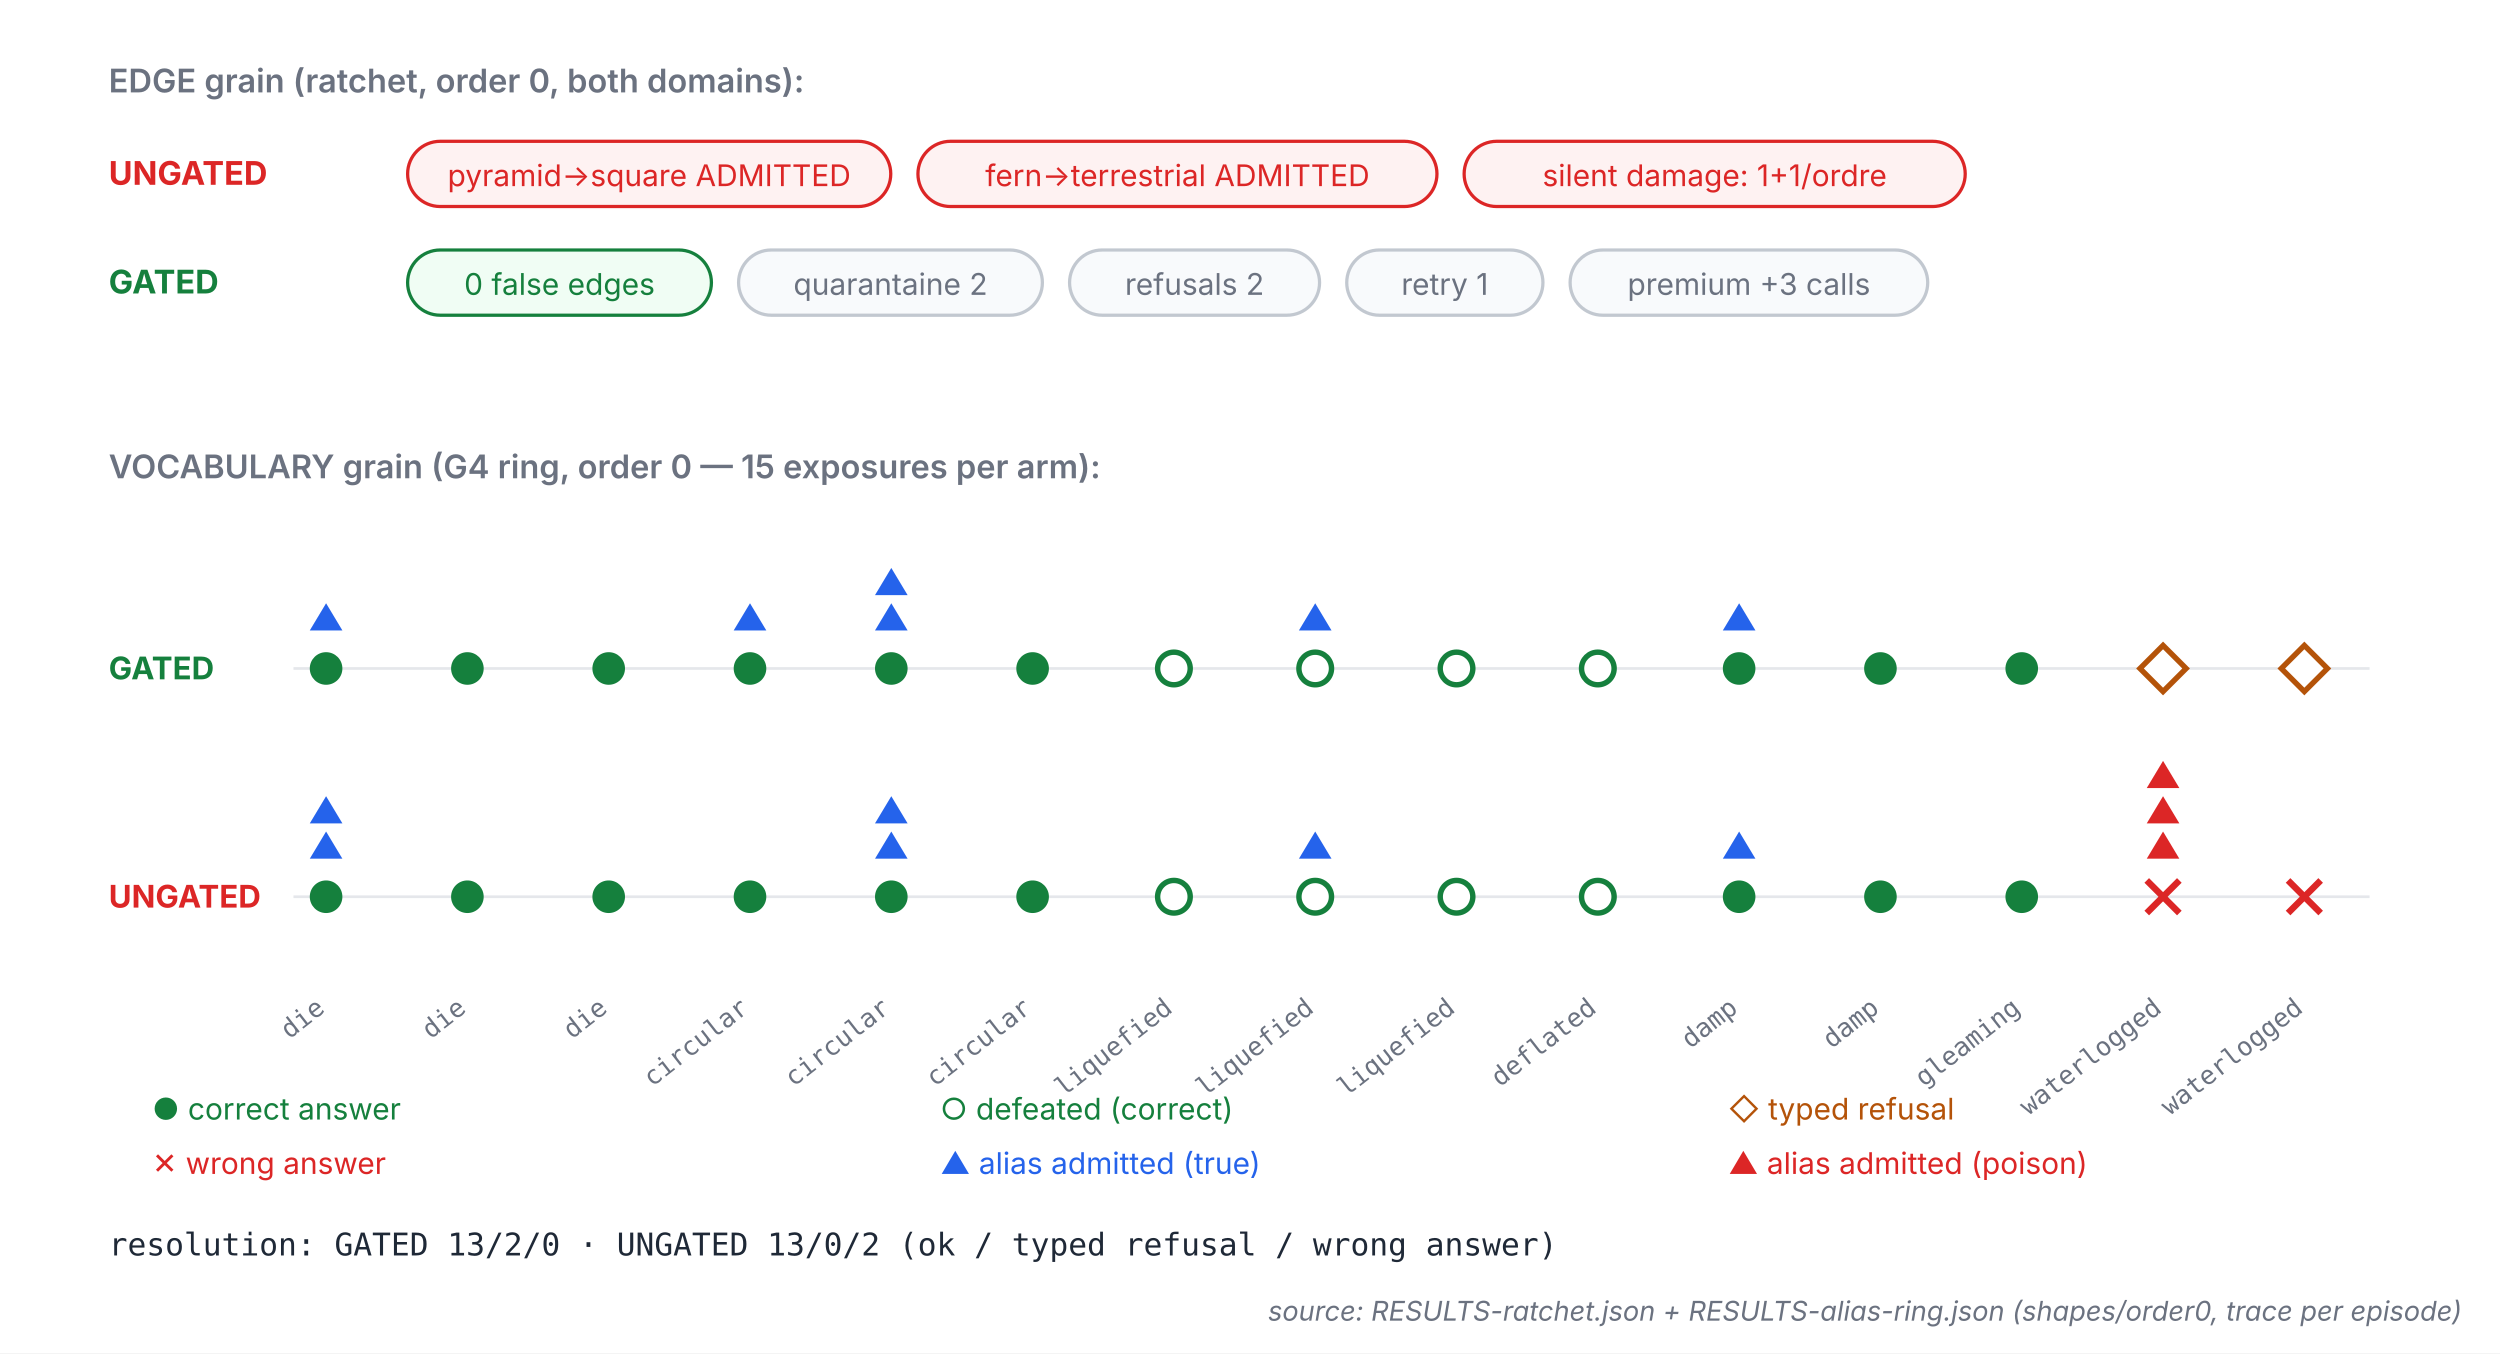
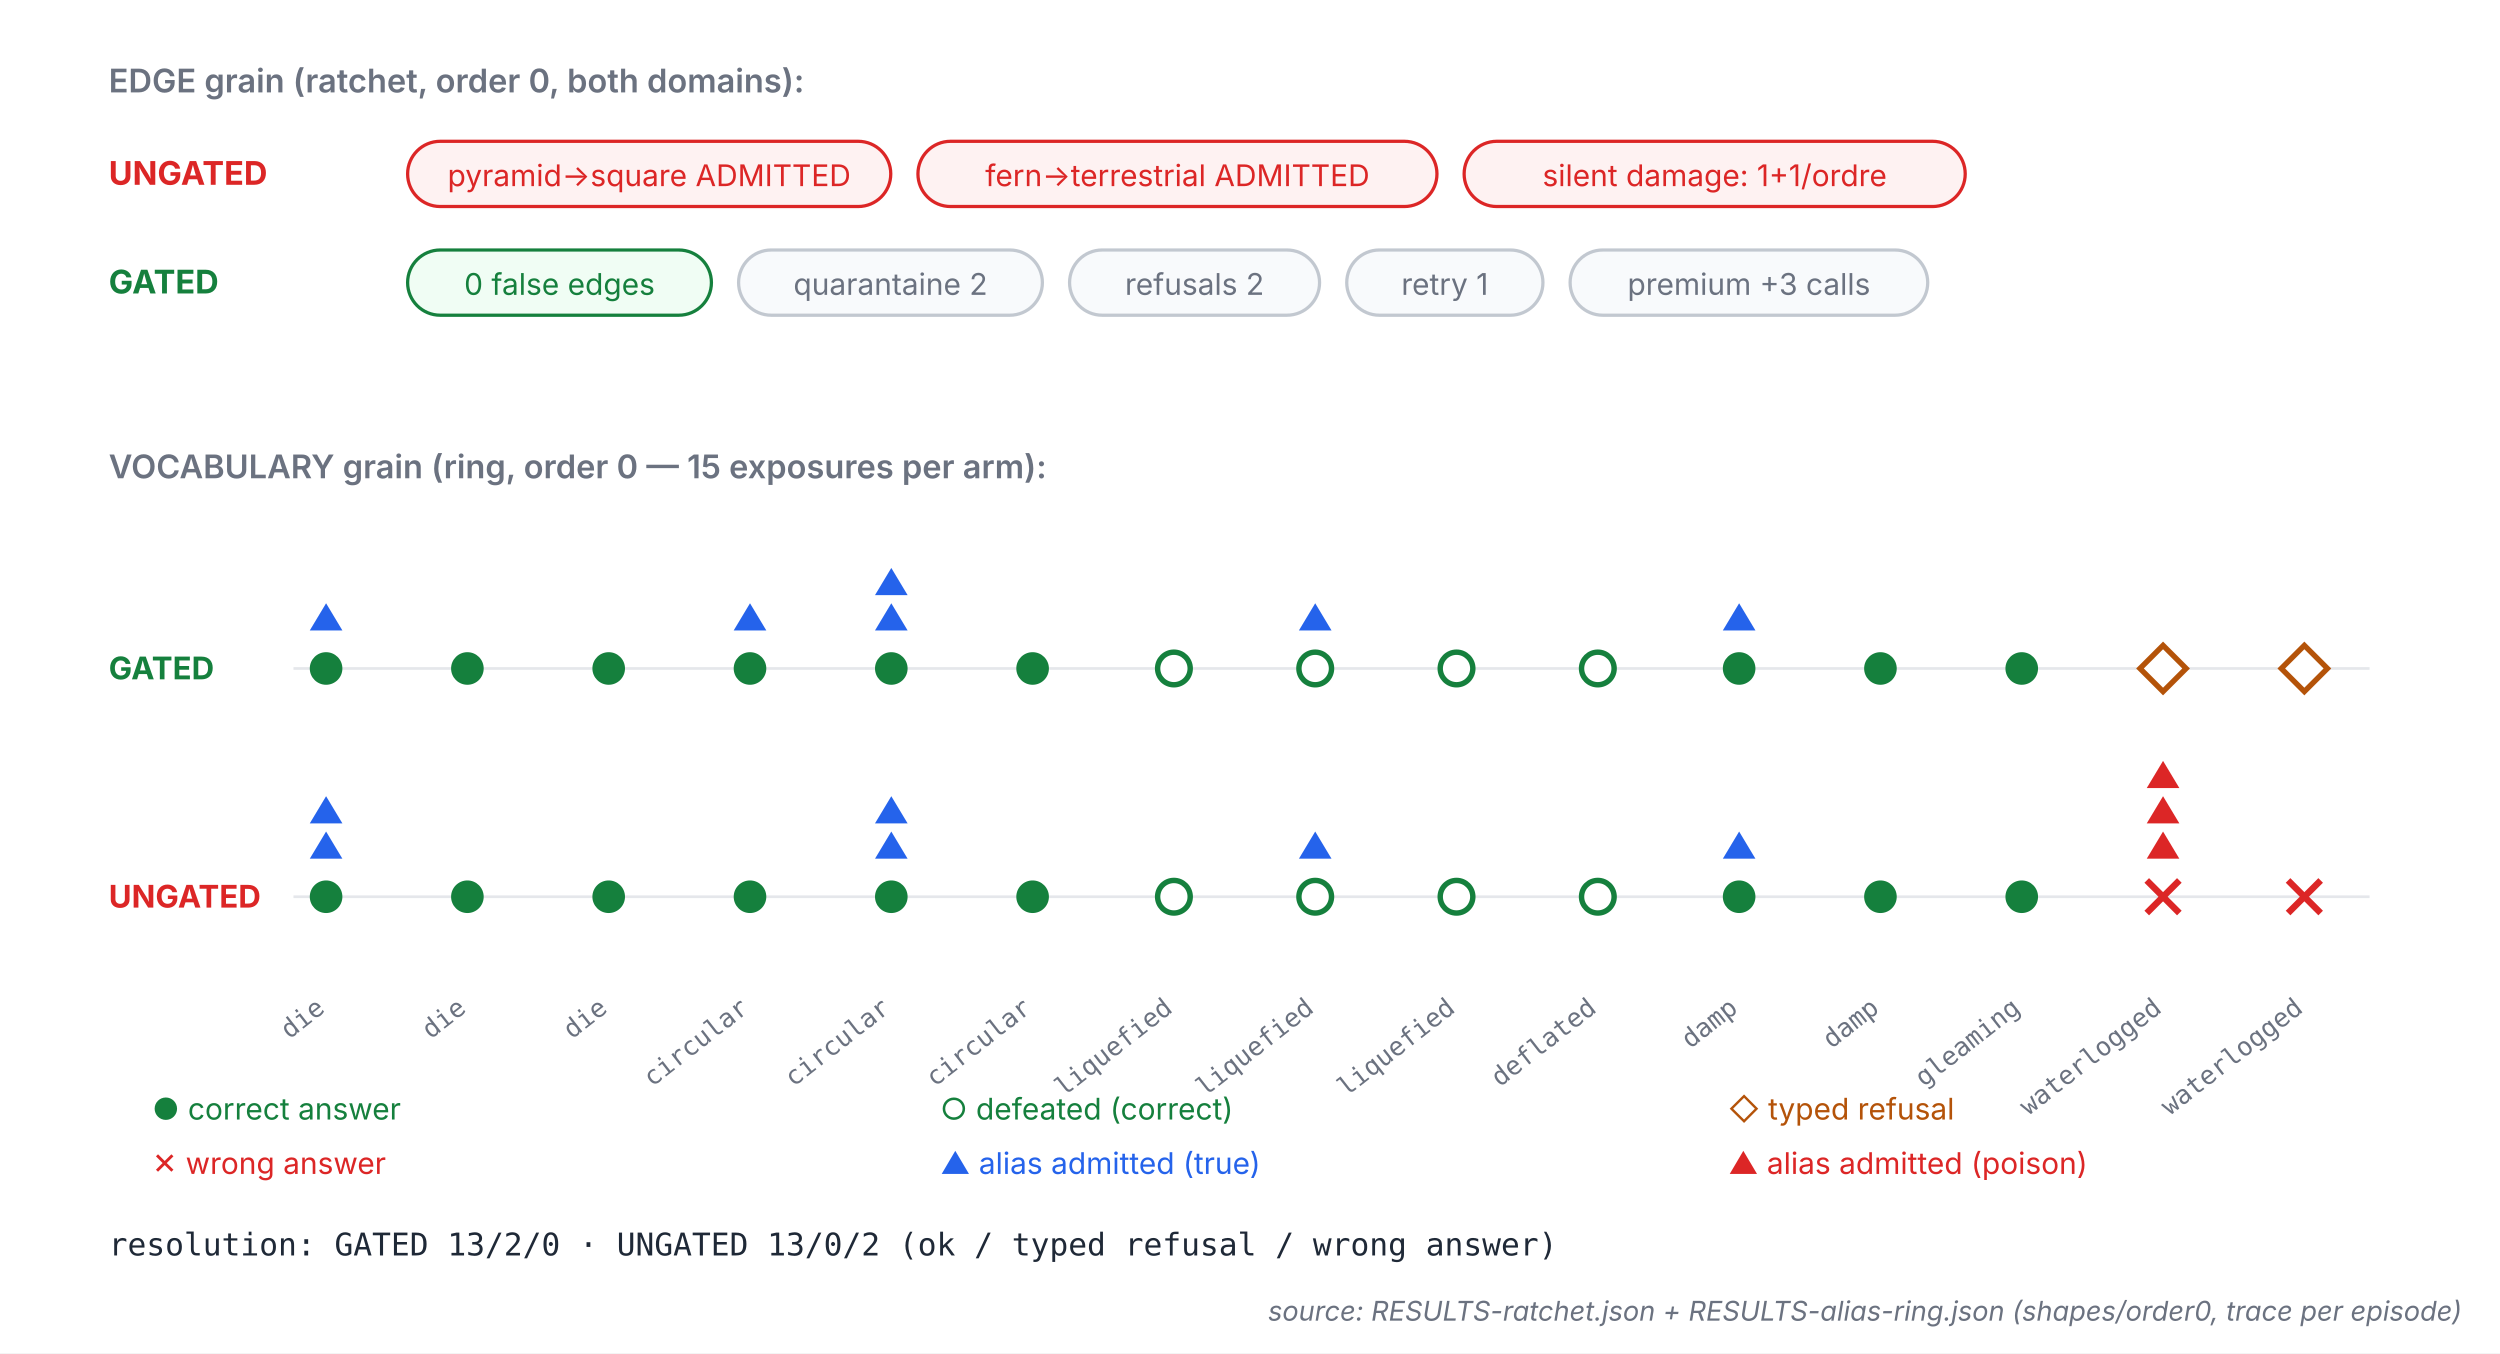
<svg xmlns="http://www.w3.org/2000/svg" viewBox="0 0 920 498" font-family="Inter,'Segoe UI',Helvetica,Arial,sans-serif">
  <defs>
    <marker id="arr" viewBox="0 0 10 10" refX="9" refY="5" markerWidth="7" markerHeight="7" orient="auto-start-reverse">
      <path d="M0,0 L10,5 L0,10 z" fill="#6b7280" />
    </marker>
  </defs>
  <rect width="920" height="498" fill="white" />
  <text x="40" y="34" font-size="12" fill="#6b7280" text-anchor="start" font-weight="600" font-style="normal" font-family="inherit">EDGE grain (ratchet, order 0, both domains):</text>
  <text x="40" y="68" font-size="12" fill="#dc2626" text-anchor="start" font-weight="700" font-style="normal" font-family="inherit">UNGATED</text>
  <rect x="150" y="52" width="177.8" height="24" rx="12" fill="#fef2f2" stroke="#dc2626" stroke-width="1.2" />
  <text x="238.9" y="68.5" font-size="11" fill="#dc2626" text-anchor="middle" font-weight="normal" font-style="normal" font-family="inherit">pyramid→square ADMITTED</text>
  <rect x="337.8" y="52" width="191" height="24" rx="12" fill="#fef2f2" stroke="#dc2626" stroke-width="1.2" />
  <text x="433.3" y="68.5" font-size="11" fill="#dc2626" text-anchor="middle" font-weight="normal" font-style="normal" font-family="inherit">fern→terrestrial ADMITTED</text>
  <rect x="538.8" y="52" width="184.4" height="24" rx="12" fill="#fef2f2" stroke="#dc2626" stroke-width="1.2" />
  <text x="631" y="68.5" font-size="11" fill="#dc2626" text-anchor="middle" font-weight="normal" font-style="normal" font-family="inherit">silent damage: 1+1/ordre</text>
  <text x="40" y="108" font-size="12" fill="#15803d" text-anchor="start" font-weight="700" font-style="normal" font-family="inherit">GATED</text>
  <rect x="150" y="92" width="111.8" height="24" rx="12" fill="#f0fdf4" stroke="#15803d" stroke-width="1.2" />
  <text x="205.9" y="108.5" font-size="11" fill="#15803d" text-anchor="middle" font-weight="normal" font-style="normal" font-family="inherit">0 false edges</text>
  <rect x="271.8" y="92" width="111.8" height="24" rx="12" fill="#f8fafc" stroke="#c2c8d0" stroke-width="1.2" />
  <text x="327.7" y="108.5" font-size="11" fill="#6b7280" text-anchor="middle" font-weight="normal" font-style="normal" font-family="inherit">quarantaine 2</text>
  <rect x="393.6" y="92" width="92" height="24" rx="12" fill="#f8fafc" stroke="#c2c8d0" stroke-width="1.2" />
  <text x="439.6" y="108.5" font-size="11" fill="#6b7280" text-anchor="middle" font-weight="normal" font-style="normal" font-family="inherit">refusals 2</text>
  <rect x="495.6" y="92" width="72.2" height="24" rx="12" fill="#f8fafc" stroke="#c2c8d0" stroke-width="1.2" />
  <text x="531.7" y="108.5" font-size="11" fill="#6b7280" text-anchor="middle" font-weight="normal" font-style="normal" font-family="inherit">retry 1</text>
  <rect x="577.8" y="92" width="131.6" height="24" rx="12" fill="#f8fafc" stroke="#c2c8d0" stroke-width="1.2" />
  <text x="643.6" y="108.5" font-size="11" fill="#6b7280" text-anchor="middle" font-weight="normal" font-style="normal" font-family="inherit">premium +3 calls</text>
-   <text x="40" y="176" font-size="12" fill="#6b7280" text-anchor="start" font-weight="600" font-style="normal" font-family="inherit">VOCABULARY grain (G4 ring, order 0 — 15 exposures per arm):</text>
+   <text x="40" y="176" font-size="12" fill="#6b7280" text-anchor="start" font-weight="600" font-style="normal" font-family="inherit">VOCABULARY grain (ring, order 0 — 15 exposures per arm):</text>
  <text x="40" y="250" font-size="11.5" fill="#15803d" text-anchor="start" font-weight="700" font-style="normal" font-family="inherit">GATED</text>
  <line x1="108" y1="246" x2="872" y2="246" stroke="#e5e7eb" stroke-width="1" />
  <circle cx="120" cy="246" r="6" fill="#15803d" />
  <path d="M 114 232 l 6 -10 l 6 10 z" fill="#2563eb" />
  <circle cx="172" cy="246" r="6" fill="#15803d" />
  <circle cx="224" cy="246" r="6" fill="#15803d" />
  <circle cx="276" cy="246" r="6" fill="#15803d" />
  <path d="M 270 232 l 6 -10 l 6 10 z" fill="#2563eb" />
  <circle cx="328" cy="246" r="6" fill="#15803d" />
  <path d="M 322 232 l 6 -10 l 6 10 z" fill="#2563eb" />
  <path d="M 322 219 l 6 -10 l 6 10 z" fill="#2563eb" />
  <circle cx="380" cy="246" r="6" fill="#15803d" />
  <circle cx="432" cy="246" r="6" fill="white" stroke="#15803d" stroke-width="2" />
  <circle cx="484" cy="246" r="6" fill="white" stroke="#15803d" stroke-width="2" />
  <path d="M 478 232 l 6 -10 l 6 10 z" fill="#2563eb" />
  <circle cx="536" cy="246" r="6" fill="white" stroke="#15803d" stroke-width="2" />
  <circle cx="588" cy="246" r="6" fill="white" stroke="#15803d" stroke-width="2" />
  <circle cx="640" cy="246" r="6" fill="#15803d" />
  <path d="M 634 232 l 6 -10 l 6 10 z" fill="#2563eb" />
  <circle cx="692" cy="246" r="6" fill="#15803d" />
  <circle cx="744" cy="246" r="6" fill="#15803d" />
  <rect x="790" y="240" width="12" height="12" transform="rotate(45 796 246)" fill="white" stroke="#b45309" stroke-width="2" />
  <rect x="842" y="240" width="12" height="12" transform="rotate(45 848 246)" fill="white" stroke="#b45309" stroke-width="2" />
  <text x="40" y="334" font-size="11.5" fill="#dc2626" text-anchor="start" font-weight="700" font-style="normal" font-family="inherit">UNGATED</text>
  <line x1="108" y1="330" x2="872" y2="330" stroke="#e5e7eb" stroke-width="1" />
  <circle cx="120" cy="330" r="6" fill="#15803d" />
  <path d="M 114 316 l 6 -10 l 6 10 z" fill="#2563eb" />
  <path d="M 114 303 l 6 -10 l 6 10 z" fill="#2563eb" />
  <circle cx="172" cy="330" r="6" fill="#15803d" />
  <circle cx="224" cy="330" r="6" fill="#15803d" />
  <circle cx="276" cy="330" r="6" fill="#15803d" />
  <circle cx="328" cy="330" r="6" fill="#15803d" />
  <path d="M 322 316 l 6 -10 l 6 10 z" fill="#2563eb" />
  <path d="M 322 303 l 6 -10 l 6 10 z" fill="#2563eb" />
  <circle cx="380" cy="330" r="6" fill="#15803d" />
  <circle cx="432" cy="330" r="6" fill="white" stroke="#15803d" stroke-width="2" />
  <circle cx="484" cy="330" r="6" fill="white" stroke="#15803d" stroke-width="2" />
  <path d="M 478 316 l 6 -10 l 6 10 z" fill="#2563eb" />
  <circle cx="536" cy="330" r="6" fill="white" stroke="#15803d" stroke-width="2" />
  <circle cx="588" cy="330" r="6" fill="white" stroke="#15803d" stroke-width="2" />
  <circle cx="640" cy="330" r="6" fill="#15803d" />
  <path d="M 634 316 l 6 -10 l 6 10 z" fill="#2563eb" />
  <circle cx="692" cy="330" r="6" fill="#15803d" />
  <circle cx="744" cy="330" r="6" fill="#15803d" />
  <line x1="790" y1="324" x2="802" y2="336" stroke="#dc2626" stroke-width="2.4" />
  <line x1="790" y1="336" x2="802" y2="324" stroke="#dc2626" stroke-width="2.4" />
  <path d="M 790 316 l 6 -10 l 6 10 z" fill="#dc2626" />
  <path d="M 790 303 l 6 -10 l 6 10 z" fill="#dc2626" />
  <path d="M 790 290 l 6 -10 l 6 10 z" fill="#dc2626" />
  <line x1="842" y1="324" x2="854" y2="336" stroke="#dc2626" stroke-width="2.4" />
  <line x1="842" y1="336" x2="854" y2="324" stroke="#dc2626" stroke-width="2.4" />
  <text x="120" y="372" font-size="9.5" fill="#6b7280" text-anchor="end" font-weight="normal" font-style="normal" font-family="ui-monospace,Consolas,Menlo,monospace" transform="rotate(-38 120 372)">die</text>
  <text x="172" y="372" font-size="9.5" fill="#6b7280" text-anchor="end" font-weight="normal" font-style="normal" font-family="ui-monospace,Consolas,Menlo,monospace" transform="rotate(-38 172 372)">die</text>
  <text x="224" y="372" font-size="9.5" fill="#6b7280" text-anchor="end" font-weight="normal" font-style="normal" font-family="ui-monospace,Consolas,Menlo,monospace" transform="rotate(-38 224 372)">die</text>
  <text x="276" y="372" font-size="9.5" fill="#6b7280" text-anchor="end" font-weight="normal" font-style="normal" font-family="ui-monospace,Consolas,Menlo,monospace" transform="rotate(-38 276 372)">circular</text>
  <text x="328" y="372" font-size="9.5" fill="#6b7280" text-anchor="end" font-weight="normal" font-style="normal" font-family="ui-monospace,Consolas,Menlo,monospace" transform="rotate(-38 328 372)">circular</text>
  <text x="380" y="372" font-size="9.5" fill="#6b7280" text-anchor="end" font-weight="normal" font-style="normal" font-family="ui-monospace,Consolas,Menlo,monospace" transform="rotate(-38 380 372)">circular</text>
  <text x="432" y="372" font-size="9.5" fill="#6b7280" text-anchor="end" font-weight="normal" font-style="normal" font-family="ui-monospace,Consolas,Menlo,monospace" transform="rotate(-38 432 372)">liquefied</text>
  <text x="484" y="372" font-size="9.5" fill="#6b7280" text-anchor="end" font-weight="normal" font-style="normal" font-family="ui-monospace,Consolas,Menlo,monospace" transform="rotate(-38 484 372)">liquefied</text>
  <text x="536" y="372" font-size="9.5" fill="#6b7280" text-anchor="end" font-weight="normal" font-style="normal" font-family="ui-monospace,Consolas,Menlo,monospace" transform="rotate(-38 536 372)">liquefied</text>
  <text x="588" y="372" font-size="9.5" fill="#6b7280" text-anchor="end" font-weight="normal" font-style="normal" font-family="ui-monospace,Consolas,Menlo,monospace" transform="rotate(-38 588 372)">deflated</text>
  <text x="640" y="372" font-size="9.5" fill="#6b7280" text-anchor="end" font-weight="normal" font-style="normal" font-family="ui-monospace,Consolas,Menlo,monospace" transform="rotate(-38 640 372)">damp</text>
  <text x="692" y="372" font-size="9.5" fill="#6b7280" text-anchor="end" font-weight="normal" font-style="normal" font-family="ui-monospace,Consolas,Menlo,monospace" transform="rotate(-38 692 372)">damp</text>
  <text x="744" y="372" font-size="9.5" fill="#6b7280" text-anchor="end" font-weight="normal" font-style="normal" font-family="ui-monospace,Consolas,Menlo,monospace" transform="rotate(-38 744 372)">gleaming</text>
  <text x="796" y="372" font-size="9.5" fill="#6b7280" text-anchor="end" font-weight="normal" font-style="normal" font-family="ui-monospace,Consolas,Menlo,monospace" transform="rotate(-38 796 372)">waterlogged</text>
  <text x="848" y="372" font-size="9.5" fill="#6b7280" text-anchor="end" font-weight="normal" font-style="normal" font-family="ui-monospace,Consolas,Menlo,monospace" transform="rotate(-38 848 372)">waterlogged</text>
  <text x="56" y="412" font-size="11" fill="#15803d" text-anchor="start" font-weight="normal" font-style="normal" font-family="inherit">● correct answer</text>
  <text x="346" y="412" font-size="11" fill="#15803d" text-anchor="start" font-weight="normal" font-style="normal" font-family="inherit">○ defeated (correct)</text>
  <text x="636" y="412" font-size="11" fill="#b45309" text-anchor="start" font-weight="normal" font-style="normal" font-family="inherit">◇ typed refusal</text>
  <text x="56" y="432" font-size="11" fill="#dc2626" text-anchor="start" font-weight="normal" font-style="normal" font-family="inherit">✕ wrong answer</text>
  <text x="346" y="432" font-size="11" fill="#2563eb" text-anchor="start" font-weight="normal" font-style="normal" font-family="inherit">▲ alias admitted (true)</text>
  <text x="636" y="432" font-size="11" fill="#dc2626" text-anchor="start" font-weight="normal" font-style="normal" font-family="inherit">▲ alias admitted (poison)</text>
  <text x="40" y="462" font-size="11.5" fill="#1f2937" text-anchor="start" font-weight="normal" font-style="normal" font-family="ui-monospace,Consolas,Menlo,monospace">resolution: GATED 13/2/0 · UNGATED 13/0/2  (ok / typed refusal / wrong answer)</text>
  <text x="906" y="486" font-size="10" fill="#6b7280" text-anchor="end" font-weight="normal" font-style="italic" font-family="inherit">source: RESULTS-ratchet.json + RESULTS-alias-ring.json (shapes/order0, trace per episode)</text>
</svg>
